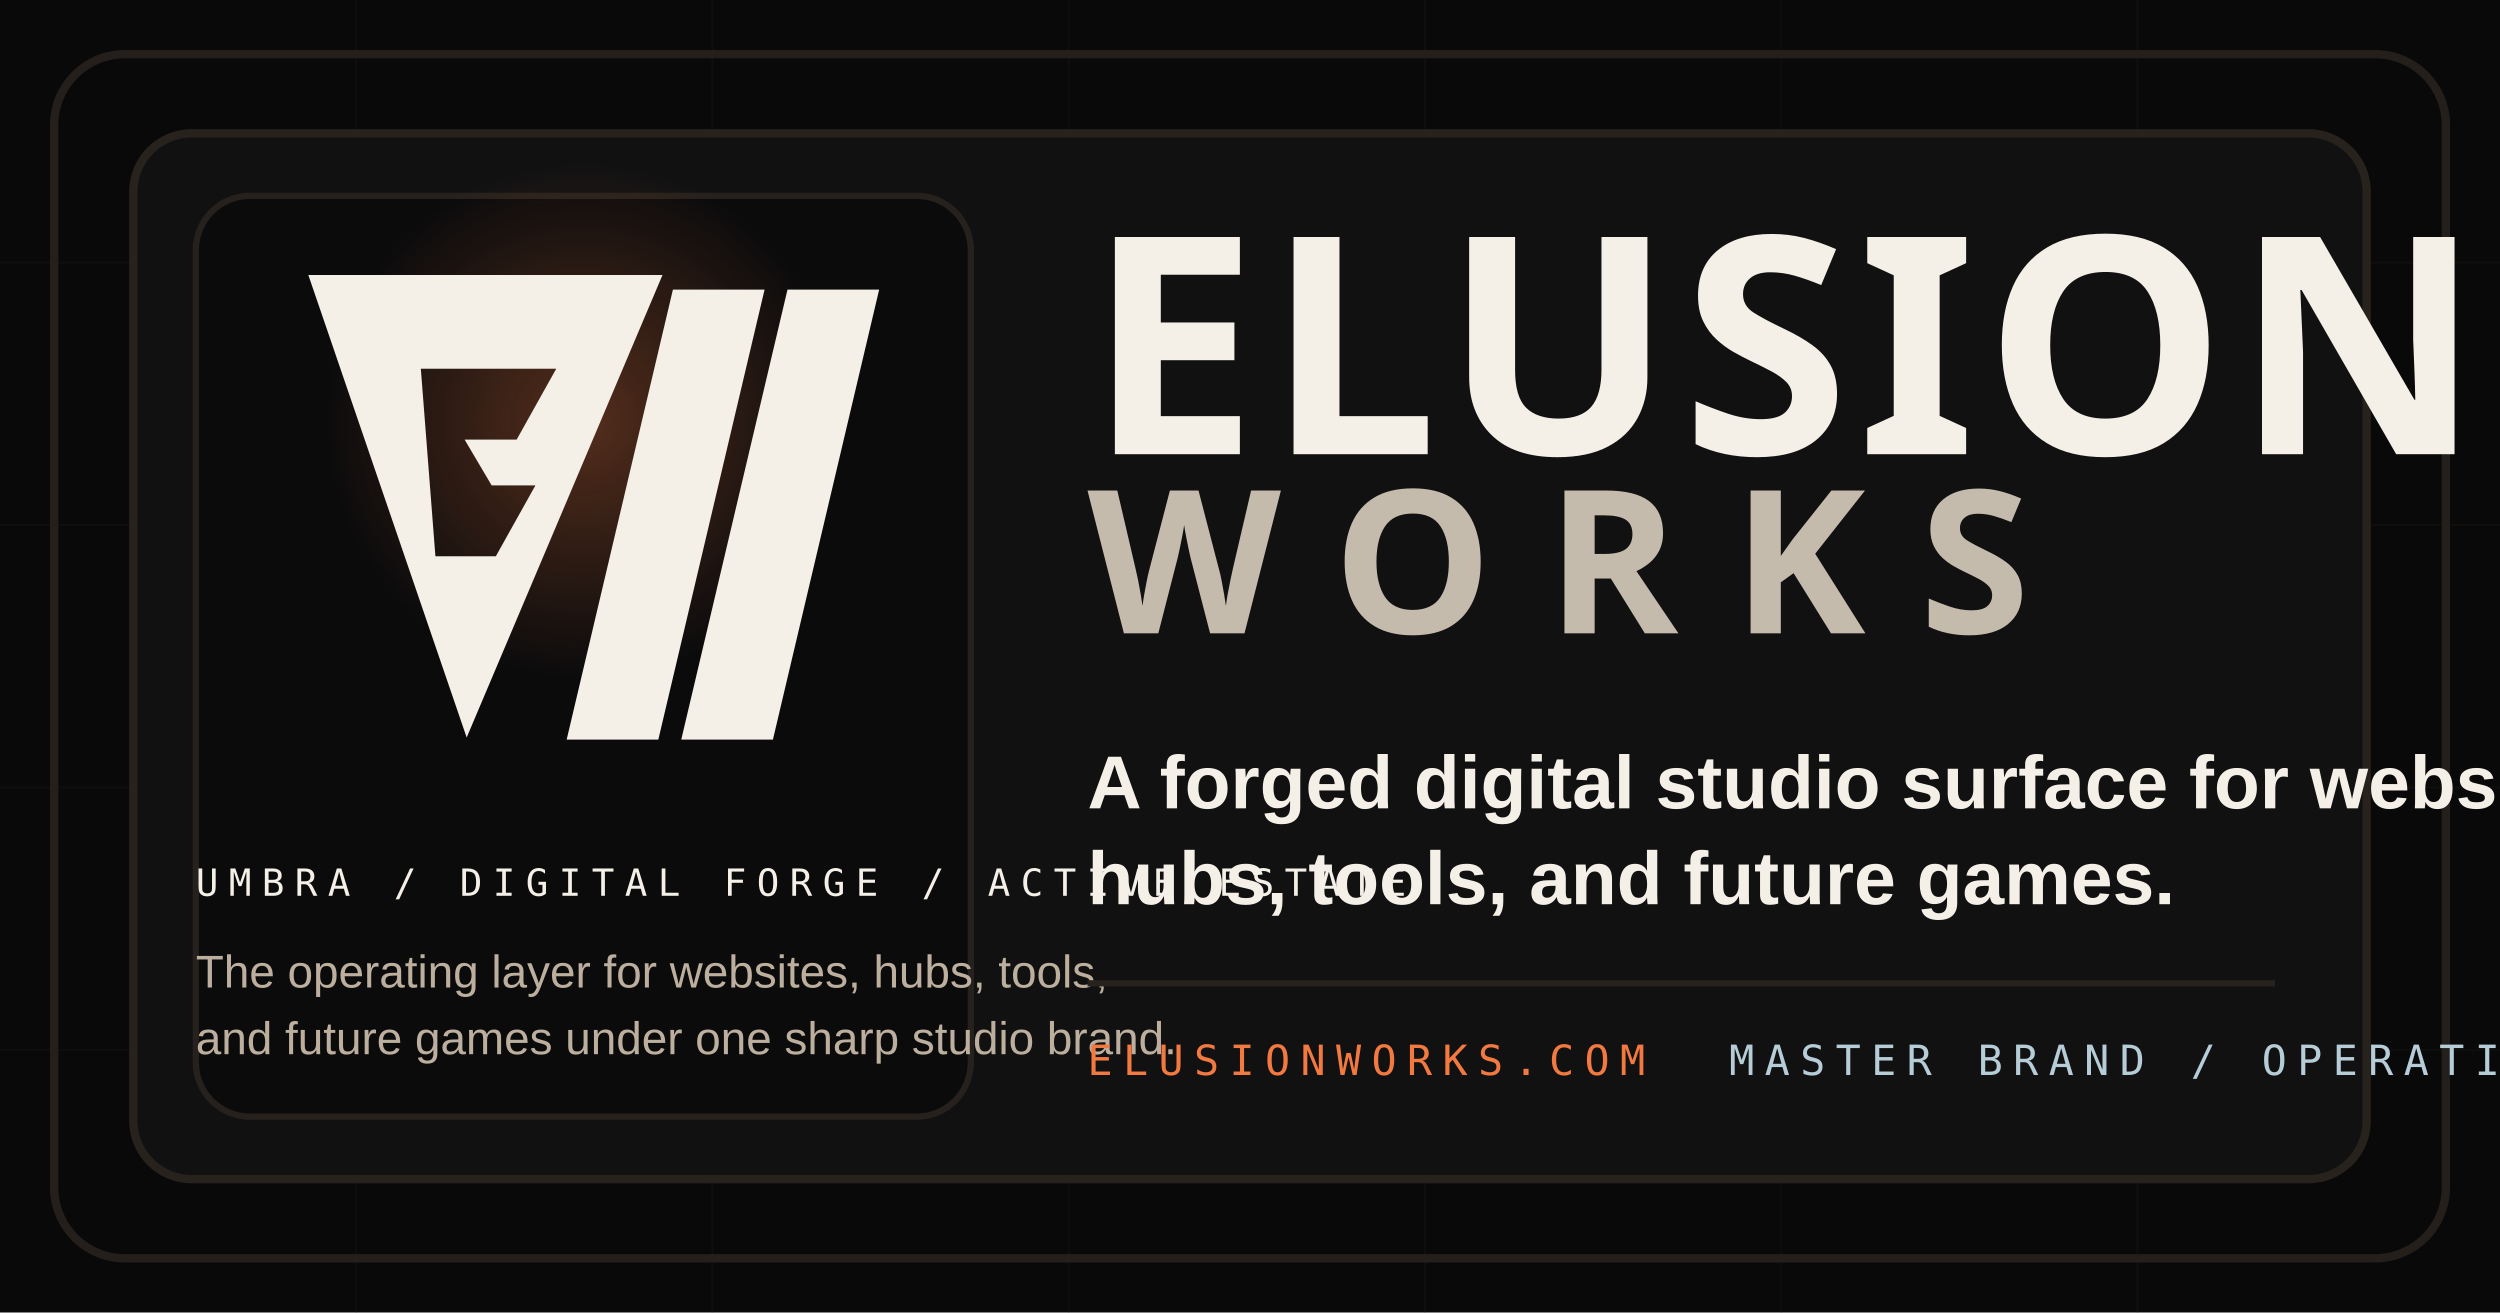
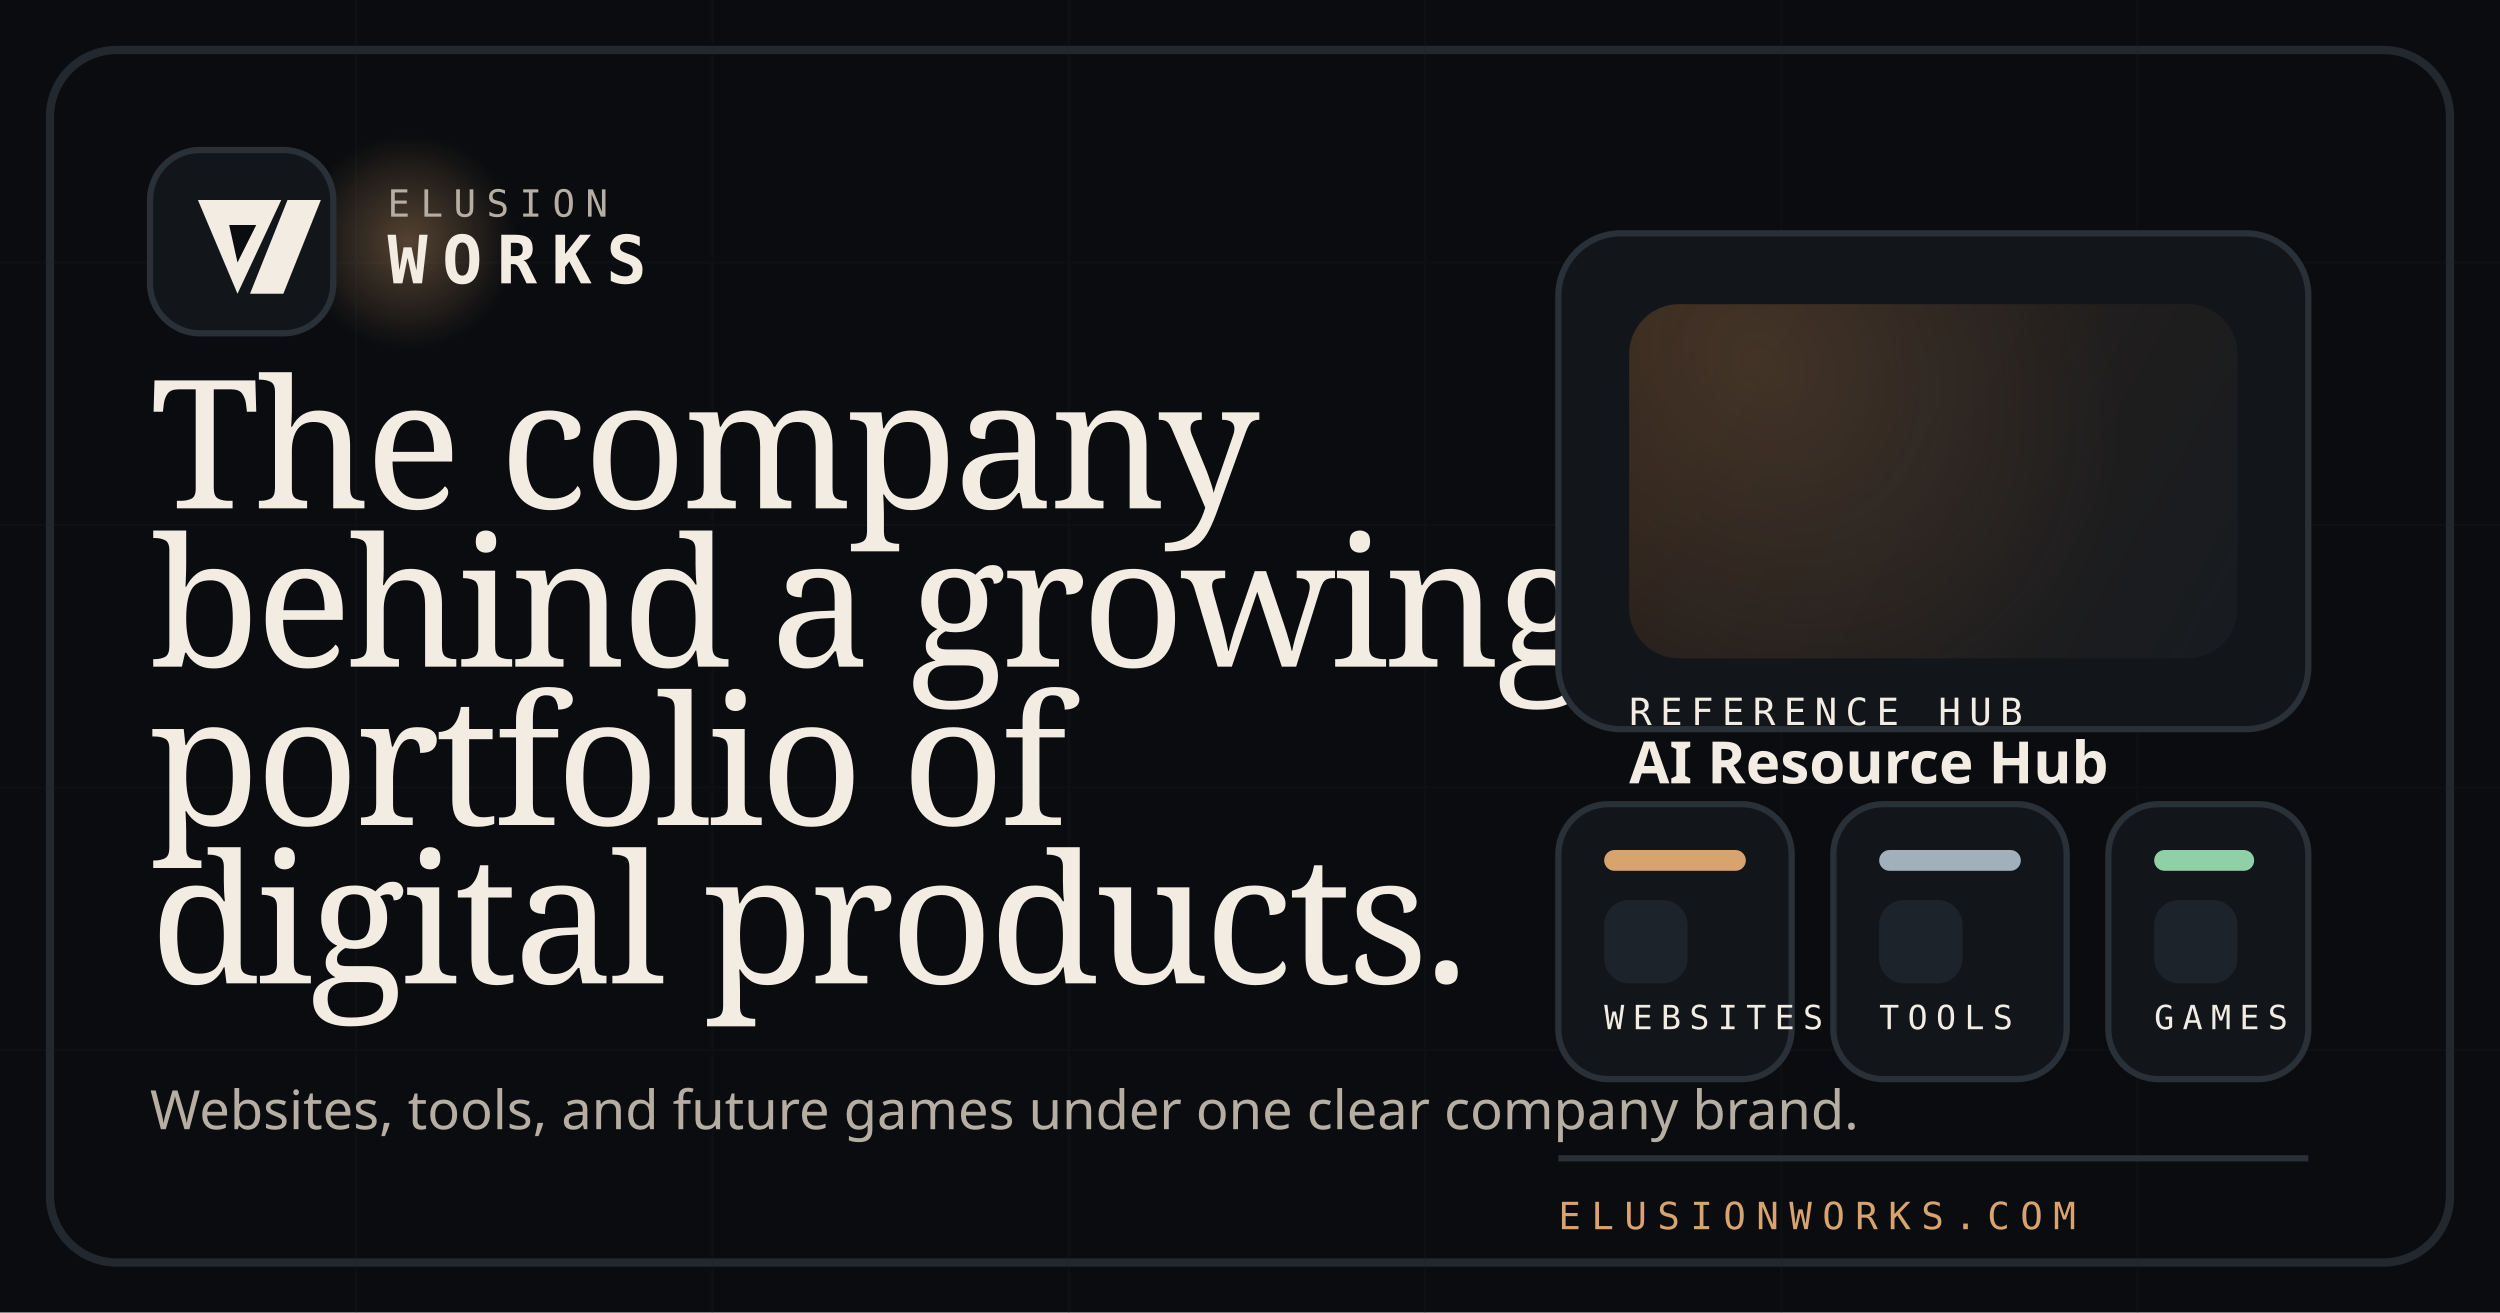
<svg xmlns="http://www.w3.org/2000/svg" width="1200" height="630" viewBox="0 0 1200 630" fill="none">
-   <rect width="1200" height="630" fill="#090909" />
-   <rect x="26" y="26" width="1148" height="578" rx="34" stroke="#241F1B" stroke-width="4" />
+   <rect width="1200" height="630" fill="#0A0C0F" />
+   <rect x="24" y="24" width="1152" height="582" rx="32" stroke="#23282E" stroke-width="4" />
  <g opacity="0.22">
-     <path d="M0 126H1200" stroke="#231F1B" />
-     <path d="M0 252H1200" stroke="#231F1B" />
-     <path d="M0 378H1200" stroke="#231F1B" />
-     <path d="M0 504H1200" stroke="#231F1B" />
-     <path d="M171 0V630" stroke="#231F1B" />
-     <path d="M342 0V630" stroke="#231F1B" />
-     <path d="M513 0V630" stroke="#231F1B" />
-     <path d="M684 0V630" stroke="#231F1B" />
-     <path d="M855 0V630" stroke="#231F1B" />
-     <path d="M1026 0V630" stroke="#231F1B" />
+     <path d="M0 126H1200" stroke="#1C2126" />
+     <path d="M0 252H1200" stroke="#1C2126" />
+     <path d="M0 378H1200" stroke="#1C2126" />
+     <path d="M0 504H1200" stroke="#1C2126" />
+     <path d="M171 0V630" stroke="#1C2126" />
+     <path d="M342 0V630" stroke="#1C2126" />
+     <path d="M513 0V630" stroke="#1C2126" />
+     <path d="M684 0V630" stroke="#1C2126" />
+     <path d="M855 0V630" stroke="#1C2126" />
+     <path d="M1026 0V630" stroke="#1C2126" />
  </g>
-   <rect x="64" y="64" width="1072" height="502" rx="28" fill="#111112" stroke="#28221D" stroke-width="4" />
-   <rect x="94" y="94" width="372" height="442" rx="26" fill="#0B0B0C" stroke="#26211C" stroke-width="3" />
-   <circle cx="280" cy="202" r="124" fill="url(#paint0_radial)" opacity="0.7" />
-   <path fill-rule="evenodd" clip-rule="evenodd" d="M148 132H318L224 354L148 132ZM202 177H267L248 211H223L236 233H257L238 267H209L202 177Z" fill="#F4EFE7" />
-   <path d="M323 139H367L316 355H272L323 139Z" fill="#F4EFE7" />
-   <path d="M378 139H422L371 355H327L378 139Z" fill="#F4EFE7" />
-   <text x="94" y="430" fill="#F4EFE7" font-family="'IBM Plex Mono', monospace" font-size="18" letter-spacing="5">UMBRA / DIGITAL FORGE / ACTIVE ESTATE</text>
-   <text x="94" y="474" fill="#BDAF9E" font-family="'IBM Plex Sans', Arial, sans-serif" font-size="22">
-     The operating layer for websites, hubs, tools,
-   </text>
-   <text x="94" y="506" fill="#BDAF9E" font-family="'IBM Plex Sans', Arial, sans-serif" font-size="22">
-     and future games under one sharp studio brand.
-   </text>
-   <text x="522" y="218" fill="#F4EFE7" font-family="'Teko', 'Arial Narrow', sans-serif" font-size="146" font-weight="600" letter-spacing="4">ELUSION</text>
-   <text x="522" y="304" fill="#C5BBAD" font-family="'Teko', 'Arial Narrow', sans-serif" font-size="96" font-weight="600" letter-spacing="26">WORKS</text>
-   <text x="522" y="388" fill="#F4EFE7" font-family="'IBM Plex Sans', Arial, sans-serif" font-size="36" font-weight="600">
-     A forged digital studio surface for websites,
-   </text>
-   <text x="522" y="434" fill="#F4EFE7" font-family="'IBM Plex Sans', Arial, sans-serif" font-size="36" font-weight="600">
-     hubs, tools, and future games.
-   </text>
-   <path d="M522 472H1092" stroke="#28221D" stroke-width="3" />
-   <text x="522" y="516" fill="#F2793F" font-family="'IBM Plex Mono', monospace" font-size="20" letter-spacing="5">ELUSIONWORKS.COM</text>
-   <text x="830" y="516" fill="#B6CDD7" font-family="'IBM Plex Mono', monospace" font-size="20" letter-spacing="5">MASTER BRAND / OPERATING LAYER</text>
+   <circle cx="196" cy="116" r="52" fill="url(#paint0_radial)" />
+   <rect x="72" y="72" width="88" height="88" rx="24" fill="#12161B" stroke="#2A3037" stroke-width="3" />
+   <path d="M95 96H135L114 141L95 96Z" fill="#F2ECE3" />
+   <path d="M110 108H123L114 126L110 108Z" fill="#0A0C0F" />
+   <path d="M138 96H154L136 141H120L138 96Z" fill="#F2ECE3" />
+   <text x="186" y="104" fill="#B7AEA3" font-family="'IBM Plex Mono', monospace" font-size="18" letter-spacing="5">ELUSION</text>
+   <text x="186" y="136" fill="#F2ECE3" font-family="'IBM Plex Mono', monospace" font-size="32" font-weight="700" letter-spacing="7">WORKS</text>
+   <text x="72" y="244" fill="#F2ECE3" font-family="'Newsreader', Georgia, serif" font-size="86" letter-spacing="-2">The company</text>
+   <text x="72" y="320" fill="#F2ECE3" font-family="'Newsreader', Georgia, serif" font-size="86" letter-spacing="-2">behind a growing</text>
+   <text x="72" y="396" fill="#F2ECE3" font-family="'Newsreader', Georgia, serif" font-size="86" letter-spacing="-2">portfolio of</text>
+   <text x="72" y="472" fill="#F2ECE3" font-family="'Newsreader', Georgia, serif" font-size="86" letter-spacing="-2">digital products.</text>
+   <text x="72" y="542" fill="#B7AEA3" font-family="'Manrope', sans-serif" font-size="26">Websites, tools, and future games under one clear company brand.</text>
+   <rect x="748" y="112" width="360" height="238" rx="30" fill="#12161B" stroke="#2A3037" stroke-width="3" />
+   <rect x="748" y="386" width="112" height="132" rx="24" fill="#12161B" stroke="#2A3037" stroke-width="3" />
+   <rect x="880" y="386" width="112" height="132" rx="24" fill="#12161B" stroke="#2A3037" stroke-width="3" />
+   <rect x="1012" y="386" width="96" height="132" rx="24" fill="#12161B" stroke="#2A3037" stroke-width="3" />
+   <rect x="782" y="146" width="292" height="170" rx="24" fill="url(#paint1_linear)" />
+   <rect x="782" y="146" width="292" height="170" rx="24" fill="url(#paint2_radial)" fill-opacity="0.6" />
+   <text x="782" y="348" fill="#F2ECE3" font-family="'IBM Plex Mono', monospace" font-size="18" letter-spacing="4">REFERENCE HUB</text>
+   <text x="782" y="376" fill="#F2ECE3" font-family="'Manrope', sans-serif" font-size="28" font-weight="700">AI Resource Hub</text>
+   <rect x="770" y="408" width="68" height="10" rx="5" fill="#D9A36E" />
+   <rect x="770" y="432" width="40" height="40" rx="12" fill="#1D232A" />
+   <rect x="902" y="408" width="68" height="10" rx="5" fill="#A1B0BB" />
+   <rect x="902" y="432" width="40" height="40" rx="12" fill="#1D232A" />
+   <rect x="1034" y="408" width="48" height="10" rx="5" fill="#8FD0A6" />
+   <rect x="1034" y="432" width="40" height="40" rx="12" fill="#1D232A" />
+   <text x="770" y="494" fill="#F2ECE3" font-family="'IBM Plex Mono', monospace" font-size="16" letter-spacing="4">WEBSITES</text>
+   <text x="902" y="494" fill="#F2ECE3" font-family="'IBM Plex Mono', monospace" font-size="16" letter-spacing="4">TOOLS</text>
+   <text x="1034" y="494" fill="#F2ECE3" font-family="'IBM Plex Mono', monospace" font-size="16" letter-spacing="4">GAMES</text>
+   <path d="M748 556H1108" stroke="#2A3037" stroke-width="3" />
+   <text x="748" y="590" fill="#D9A36E" font-family="'IBM Plex Mono', monospace" font-size="18" letter-spacing="5">ELUSIONWORKS.COM</text>
  <defs>
-     <radialGradient id="paint0_radial" cx="0" cy="0" r="1" gradientUnits="userSpaceOnUse" gradientTransform="translate(280 202) rotate(90) scale(124)">
-       <stop stop-color="#F2793F" stop-opacity="0.45" />
-       <stop offset="1" stop-color="#F2793F" stop-opacity="0" />
+     <radialGradient id="paint0_radial" cx="0" cy="0" r="1" gradientUnits="userSpaceOnUse" gradientTransform="translate(196 116) rotate(90) scale(52)">
+       <stop stop-color="#D9A36E" stop-opacity="0.36" />
+       <stop offset="1" stop-color="#D9A36E" stop-opacity="0" />
+     </radialGradient>
+     <linearGradient id="paint1_linear" x1="782" y1="146" x2="1074" y2="316" gradientUnits="userSpaceOnUse">
+       <stop stop-color="#2E221A" />
+       <stop offset="1" stop-color="#171B20" />
+     </linearGradient>
+     <radialGradient id="paint2_radial" cx="0" cy="0" r="1" gradientUnits="userSpaceOnUse" gradientTransform="translate(845 174) rotate(47.8) scale(190 158)">
+       <stop stop-color="#D9A36E" stop-opacity="0.24" />
+       <stop offset="1" stop-color="#D9A36E" stop-opacity="0" />
    </radialGradient>
  </defs>
</svg>
